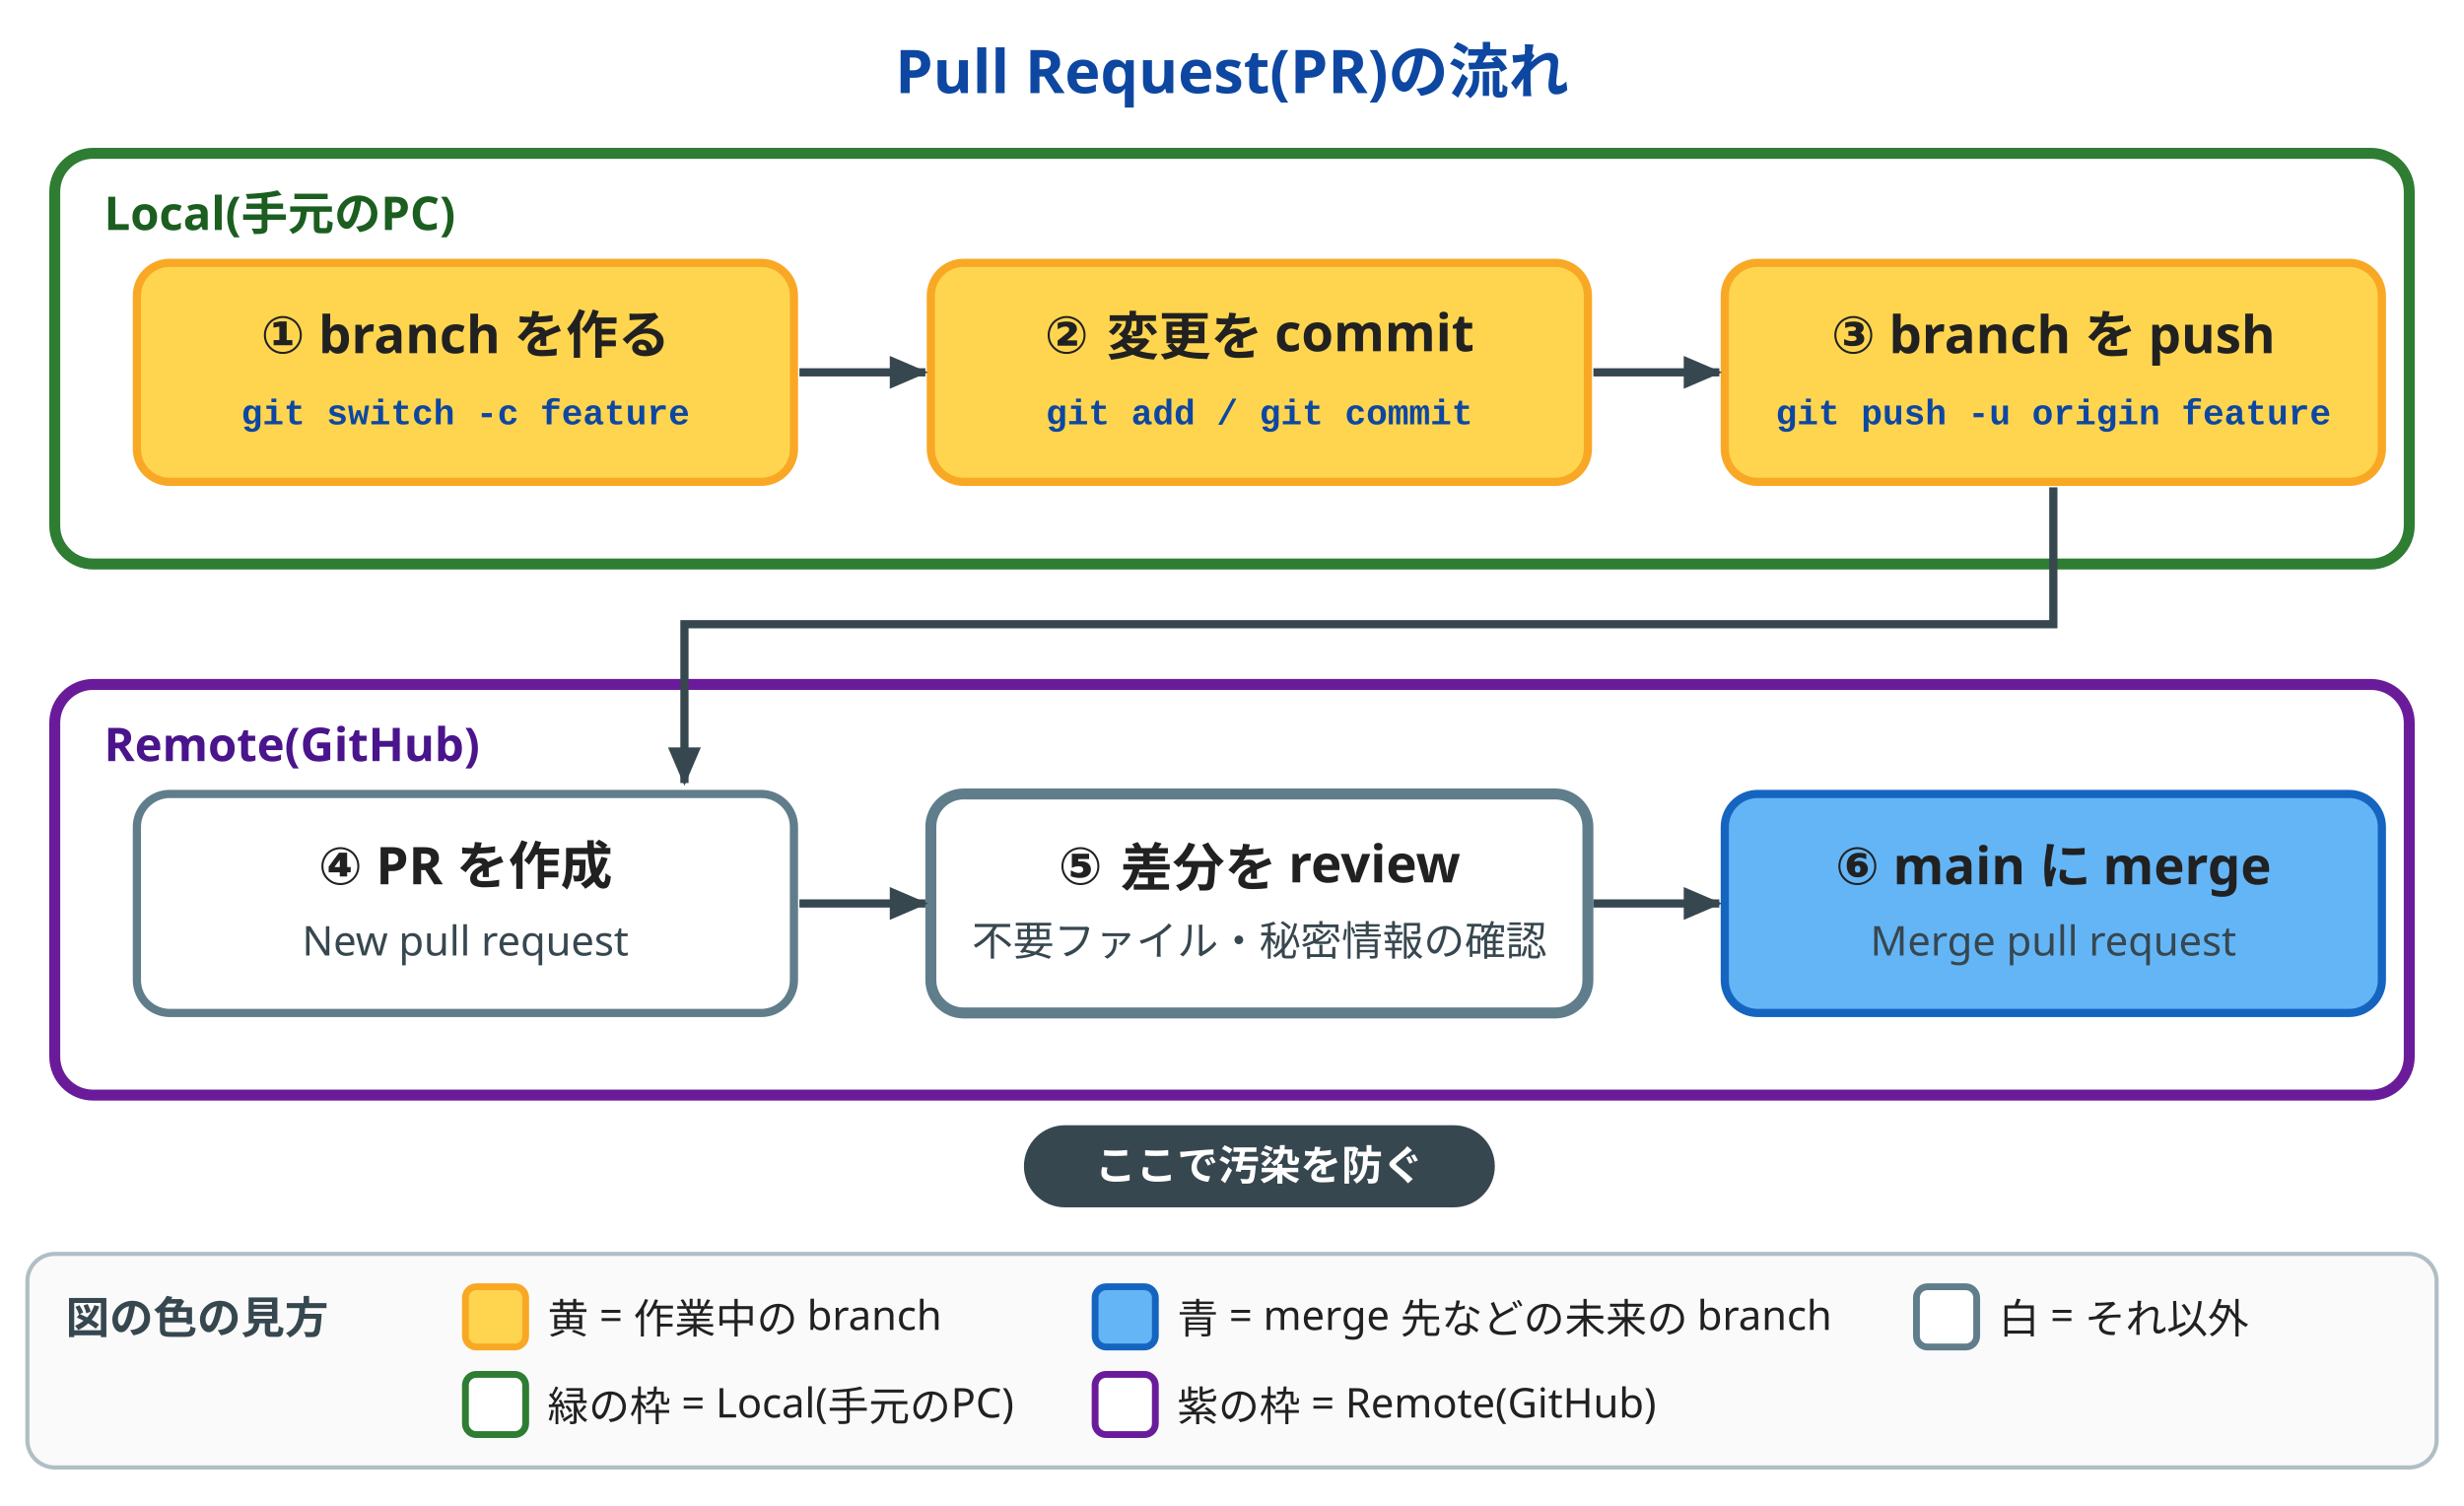
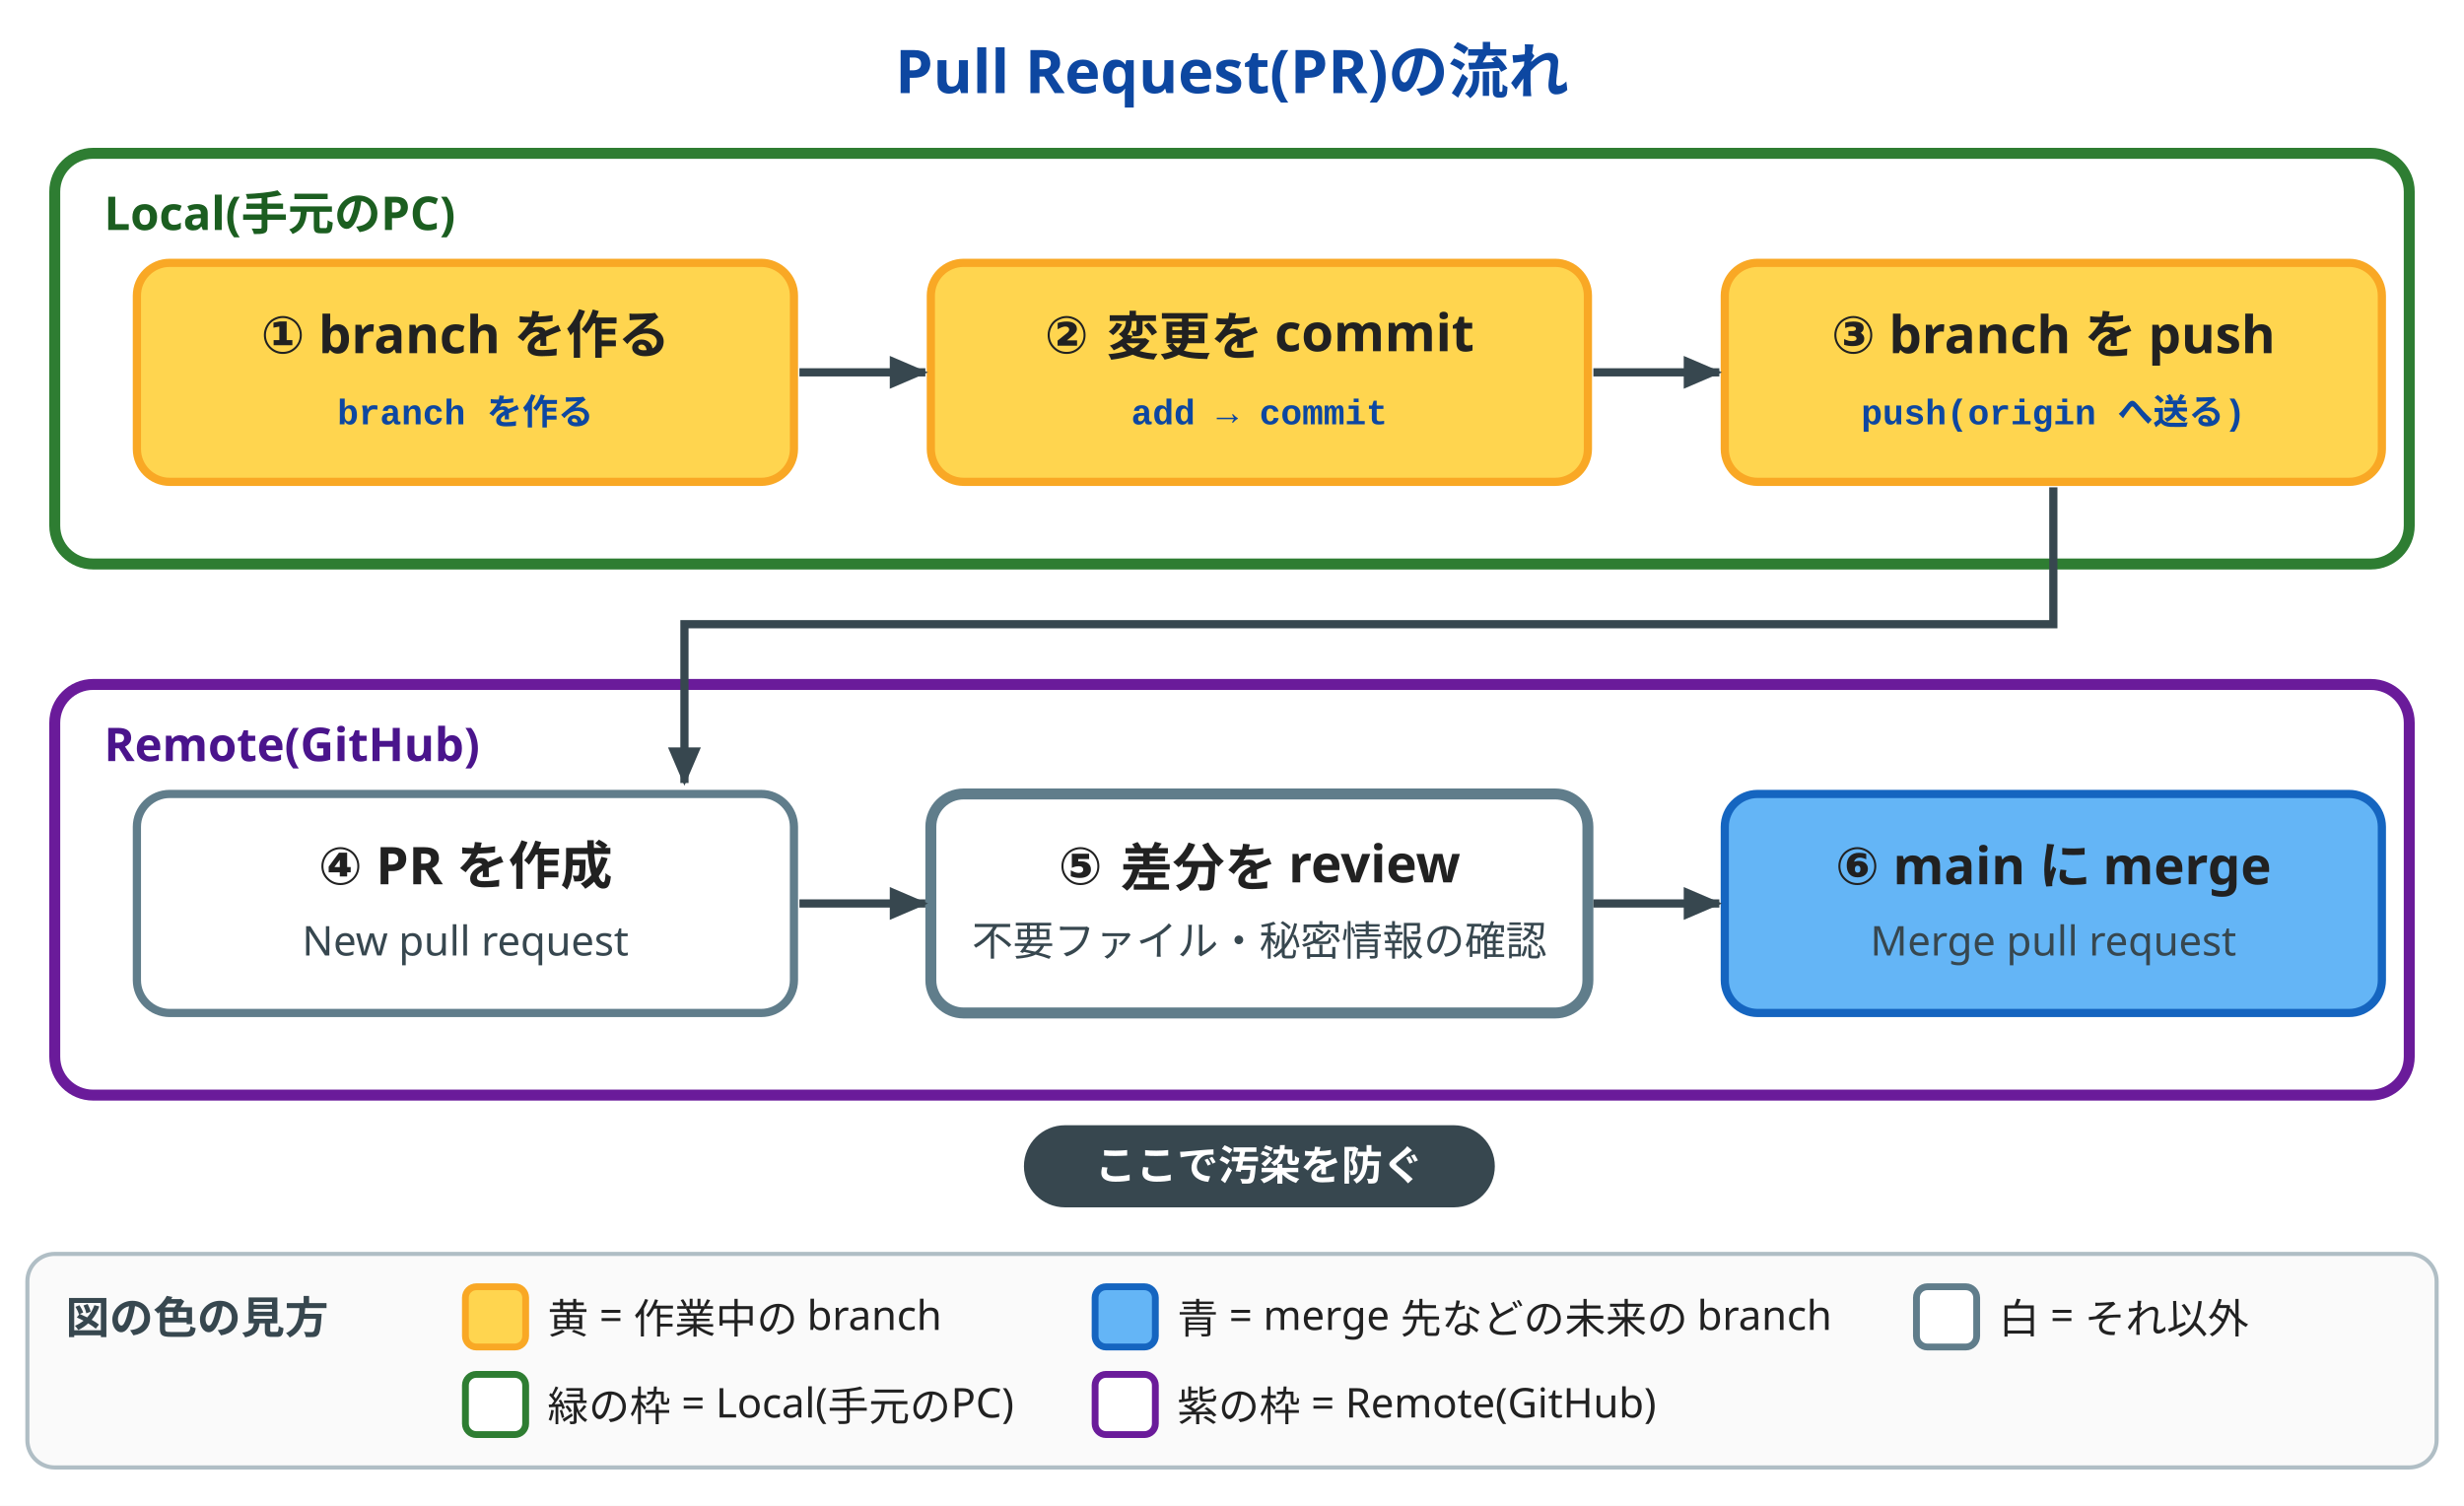
<svg xmlns="http://www.w3.org/2000/svg" viewBox="0 0 900 550" width="900" height="550" font-family="'Meiryo','Hiragino Sans','Noto Sans JP',sans-serif">
  <defs>
    <marker id="m" markerUnits="userSpaceOnUse" markerWidth="14" markerHeight="14" refX="13" refY="7" orient="auto">
      <path d="M0,1 L14,7 L0,13 z" fill="#37474f" />
    </marker>
    <marker id="g" markerUnits="userSpaceOnUse" markerWidth="14" markerHeight="14" refX="13" refY="7" orient="auto">
      <path d="M0,1 L14,7 L0,13 z" fill="#90a4ae" />
    </marker>
  </defs>
  <rect width="900" height="550" fill="#ffffff" />
  <text x="450" y="34" font-size="22" font-weight="bold" fill="#0d47a1" text-anchor="middle">Pull Request(PR)の流れ</text>
  <rect x="20" y="56" width="860" height="150" rx="14" fill="#ffffff" stroke="#2e7d32" stroke-width="4" />
  <text x="38" y="84" font-size="17" font-weight="bold" fill="#1b5e20" text-anchor="start">Local(手元のPC)</text>
  <rect x="20" y="250" width="860" height="150" rx="14" fill="#ffffff" stroke="#6a1b9a" stroke-width="4" />
  <text x="38" y="278" font-size="17" font-weight="bold" fill="#4a148c" text-anchor="start">Remote(GitHub)</text>
  <rect x="50" y="96" width="240" height="80" rx="12" fill="#ffd54f" stroke="#f9a825" stroke-width="3" />
  <text x="170" y="129" font-size="19" font-weight="bold" fill="#212121" text-anchor="middle">① branch を作る</text>
-   <text x="170" y="155" font-size="13" font-weight="bold" fill="#0d47a1" text-anchor="middle" font-family="Consolas,'Courier New',monospace">git switch -c feature</text>
+   <text x="170" y="155" font-size="13" font-weight="bold" fill="#0d47a1" text-anchor="middle" font-family="Consolas,'Courier New',monospace">branch を作る</text>
  <rect x="340" y="96" width="240" height="80" rx="12" fill="#ffd54f" stroke="#f9a825" stroke-width="3" />
  <text x="460" y="129" font-size="19" font-weight="bold" fill="#212121" text-anchor="middle">② 変更を commit</text>
-   <text x="460" y="155" font-size="13" font-weight="bold" fill="#0d47a1" text-anchor="middle" font-family="Consolas,'Courier New',monospace">git add / git commit</text>
+   <text x="460" y="155" font-size="13" font-weight="bold" fill="#0d47a1" text-anchor="middle" font-family="Consolas,'Courier New',monospace">add → commit</text>
  <rect x="630" y="96" width="240" height="80" rx="12" fill="#ffd54f" stroke="#f9a825" stroke-width="3" />
  <text x="750" y="129" font-size="19" font-weight="bold" fill="#212121" text-anchor="middle">③ branch を push</text>
-   <text x="750" y="155" font-size="13" font-weight="bold" fill="#0d47a1" text-anchor="middle" font-family="Consolas,'Courier New',monospace">git push -u origin feature</text>
+   <text x="750" y="155" font-size="13" font-weight="bold" fill="#0d47a1" text-anchor="middle" font-family="Consolas,'Courier New',monospace">push(origin へ送る)</text>
  <line x1="292" y1="136" x2="338" y2="136" stroke="#37474f" stroke-width="3" marker-end="url(#m)" />
  <line x1="582" y1="136" x2="628" y2="136" stroke="#37474f" stroke-width="3" marker-end="url(#m)" />
  <path d="M750,178 L750,228 L250,228 L250,286" fill="none" stroke="#37474f" stroke-width="3" marker-end="url(#m)" />
  <rect x="50" y="290" width="240" height="80" rx="12" fill="#ffffff" stroke="#607d8b" stroke-width="3" />
  <text x="170" y="323" font-size="19" font-weight="bold" fill="#212121" text-anchor="middle">④ PR を作成</text>
  <text x="170" y="349" font-size="15" font-weight="normal" fill="#37474f" text-anchor="middle">New pull request</text>
  <rect x="340" y="290" width="240" height="80" rx="12" fill="#ffffff" stroke="#607d8b" stroke-width="4" />
  <text x="460" y="323" font-size="19" font-weight="bold" fill="#212121" text-anchor="middle">⑤ 差分を review</text>
  <text x="460" y="349" font-size="15" font-weight="normal" fill="#37474f" text-anchor="middle">不要ファイル・秘密情報の確認</text>
  <rect x="630" y="290" width="240" height="80" rx="12" fill="#64b5f6" stroke="#1565c0" stroke-width="3" />
  <text x="750" y="323" font-size="19" font-weight="bold" fill="#212121" text-anchor="middle">⑥ main に merge</text>
  <text x="750" y="349" font-size="15" font-weight="normal" fill="#37474f" text-anchor="middle">Merge pull request</text>
  <line x1="292" y1="330" x2="338" y2="330" stroke="#37474f" stroke-width="3" marker-end="url(#m)" />
  <line x1="582" y1="330" x2="628" y2="330" stroke="#37474f" stroke-width="3" marker-end="url(#m)" />
  <rect x="375" y="412" width="170" height="28" rx="14" fill="#37474f" stroke="#37474f" stroke-width="2" />
  <text x="460" y="431" font-size="15" font-weight="bold" fill="#ffffff" text-anchor="middle">ここで汚染を防ぐ</text>
  <rect x="10" y="458" width="880" height="78" rx="10" fill="#fafafa" stroke="#b0bec5" stroke-width="1.5" />
  <text x="24" y="487" font-size="16" font-weight="bold" fill="#37474f" text-anchor="start">図の色の見方</text>
  <rect x="170" y="470" width="22" height="22" rx="4" fill="#ffd54f" stroke="#f9a825" stroke-width="2.5" />
  <text x="200" y="487" font-size="15" font-weight="normal" fill="#212121" text-anchor="start">黄 = 作業中の branch</text>
  <rect x="400" y="470" width="22" height="22" rx="4" fill="#64b5f6" stroke="#1565c0" stroke-width="2.5" />
  <text x="430" y="487" font-size="15" font-weight="normal" fill="#212121" text-anchor="start">青 = merge 先などの未来の branch</text>
  <rect x="700" y="470" width="22" height="22" rx="4" fill="#ffffff" stroke="#607d8b" stroke-width="2.5" />
  <text x="730" y="487" font-size="15" font-weight="normal" fill="#212121" text-anchor="start">白 = それ以外</text>
  <rect x="170" y="502" width="22" height="22" rx="4" fill="#ffffff" stroke="#2e7d32" stroke-width="2.5" />
  <text x="200" y="519" font-size="15" font-weight="normal" fill="#212121" text-anchor="start">緑の枠 = Local(手元のPC)</text>
  <rect x="400" y="502" width="22" height="22" rx="4" fill="#ffffff" stroke="#6a1b9a" stroke-width="2.5" />
  <text x="430" y="519" font-size="15" font-weight="normal" fill="#212121" text-anchor="start">紫の枠 = Remote(GitHub)</text>
</svg>
